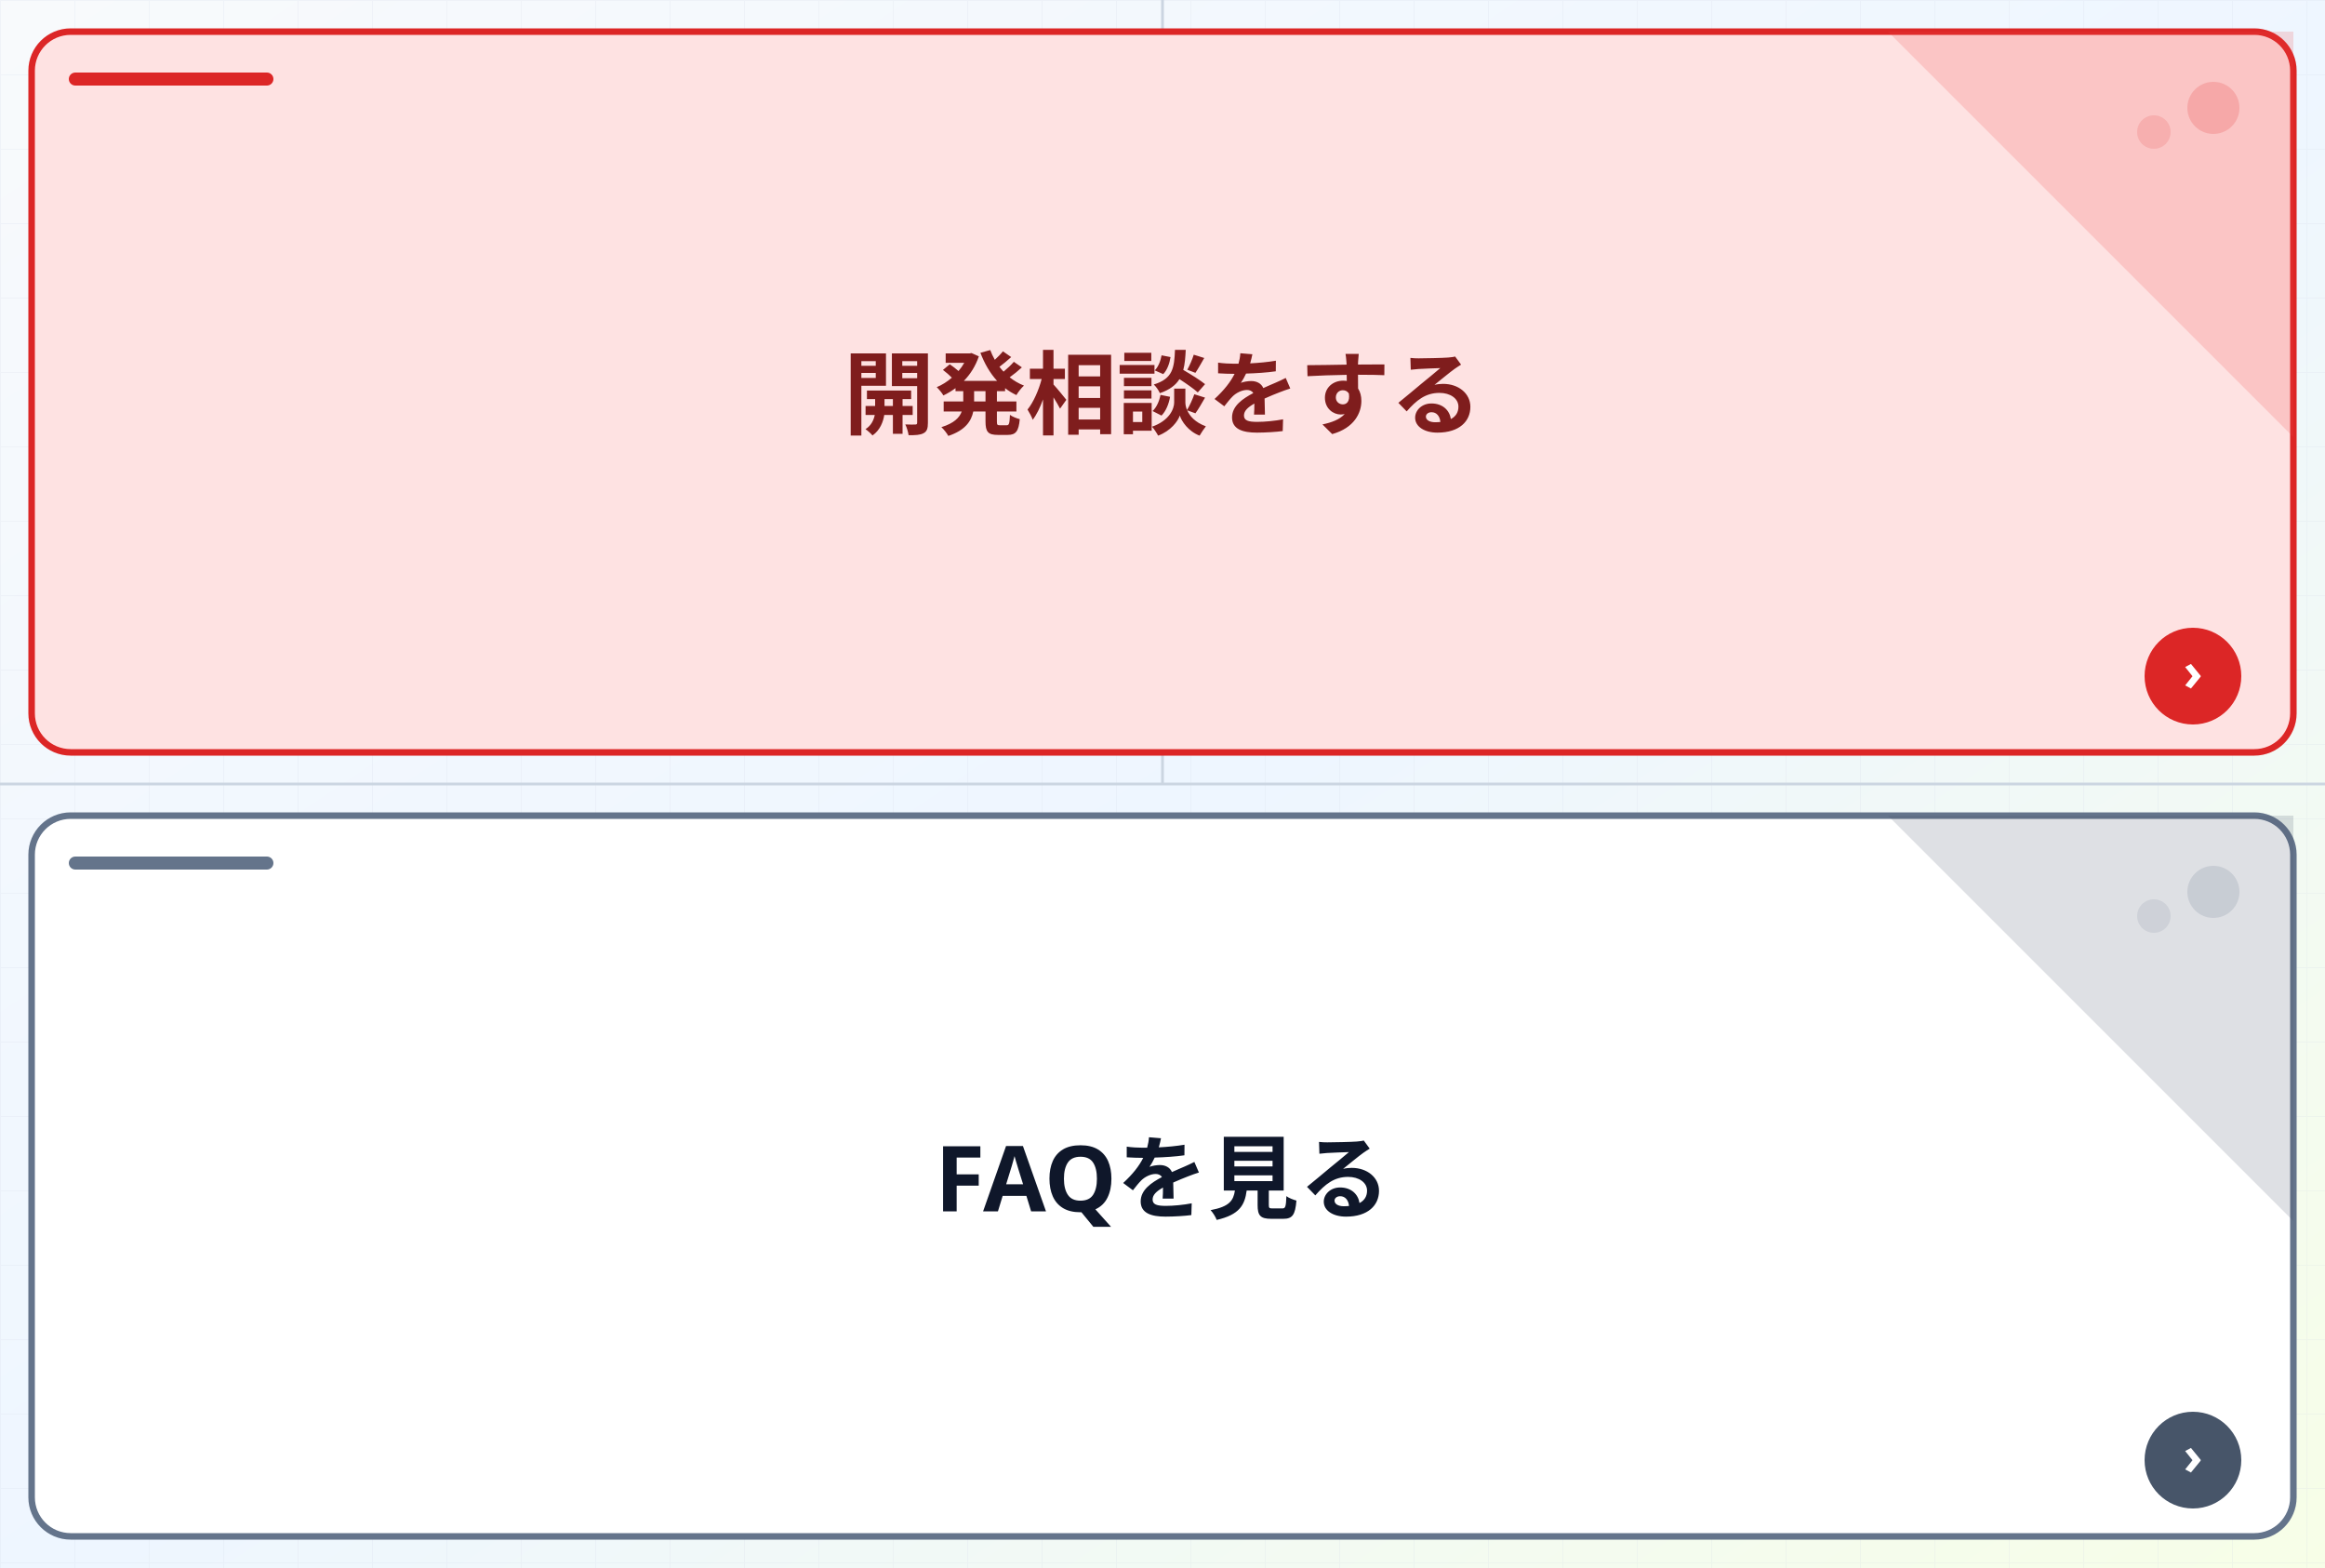
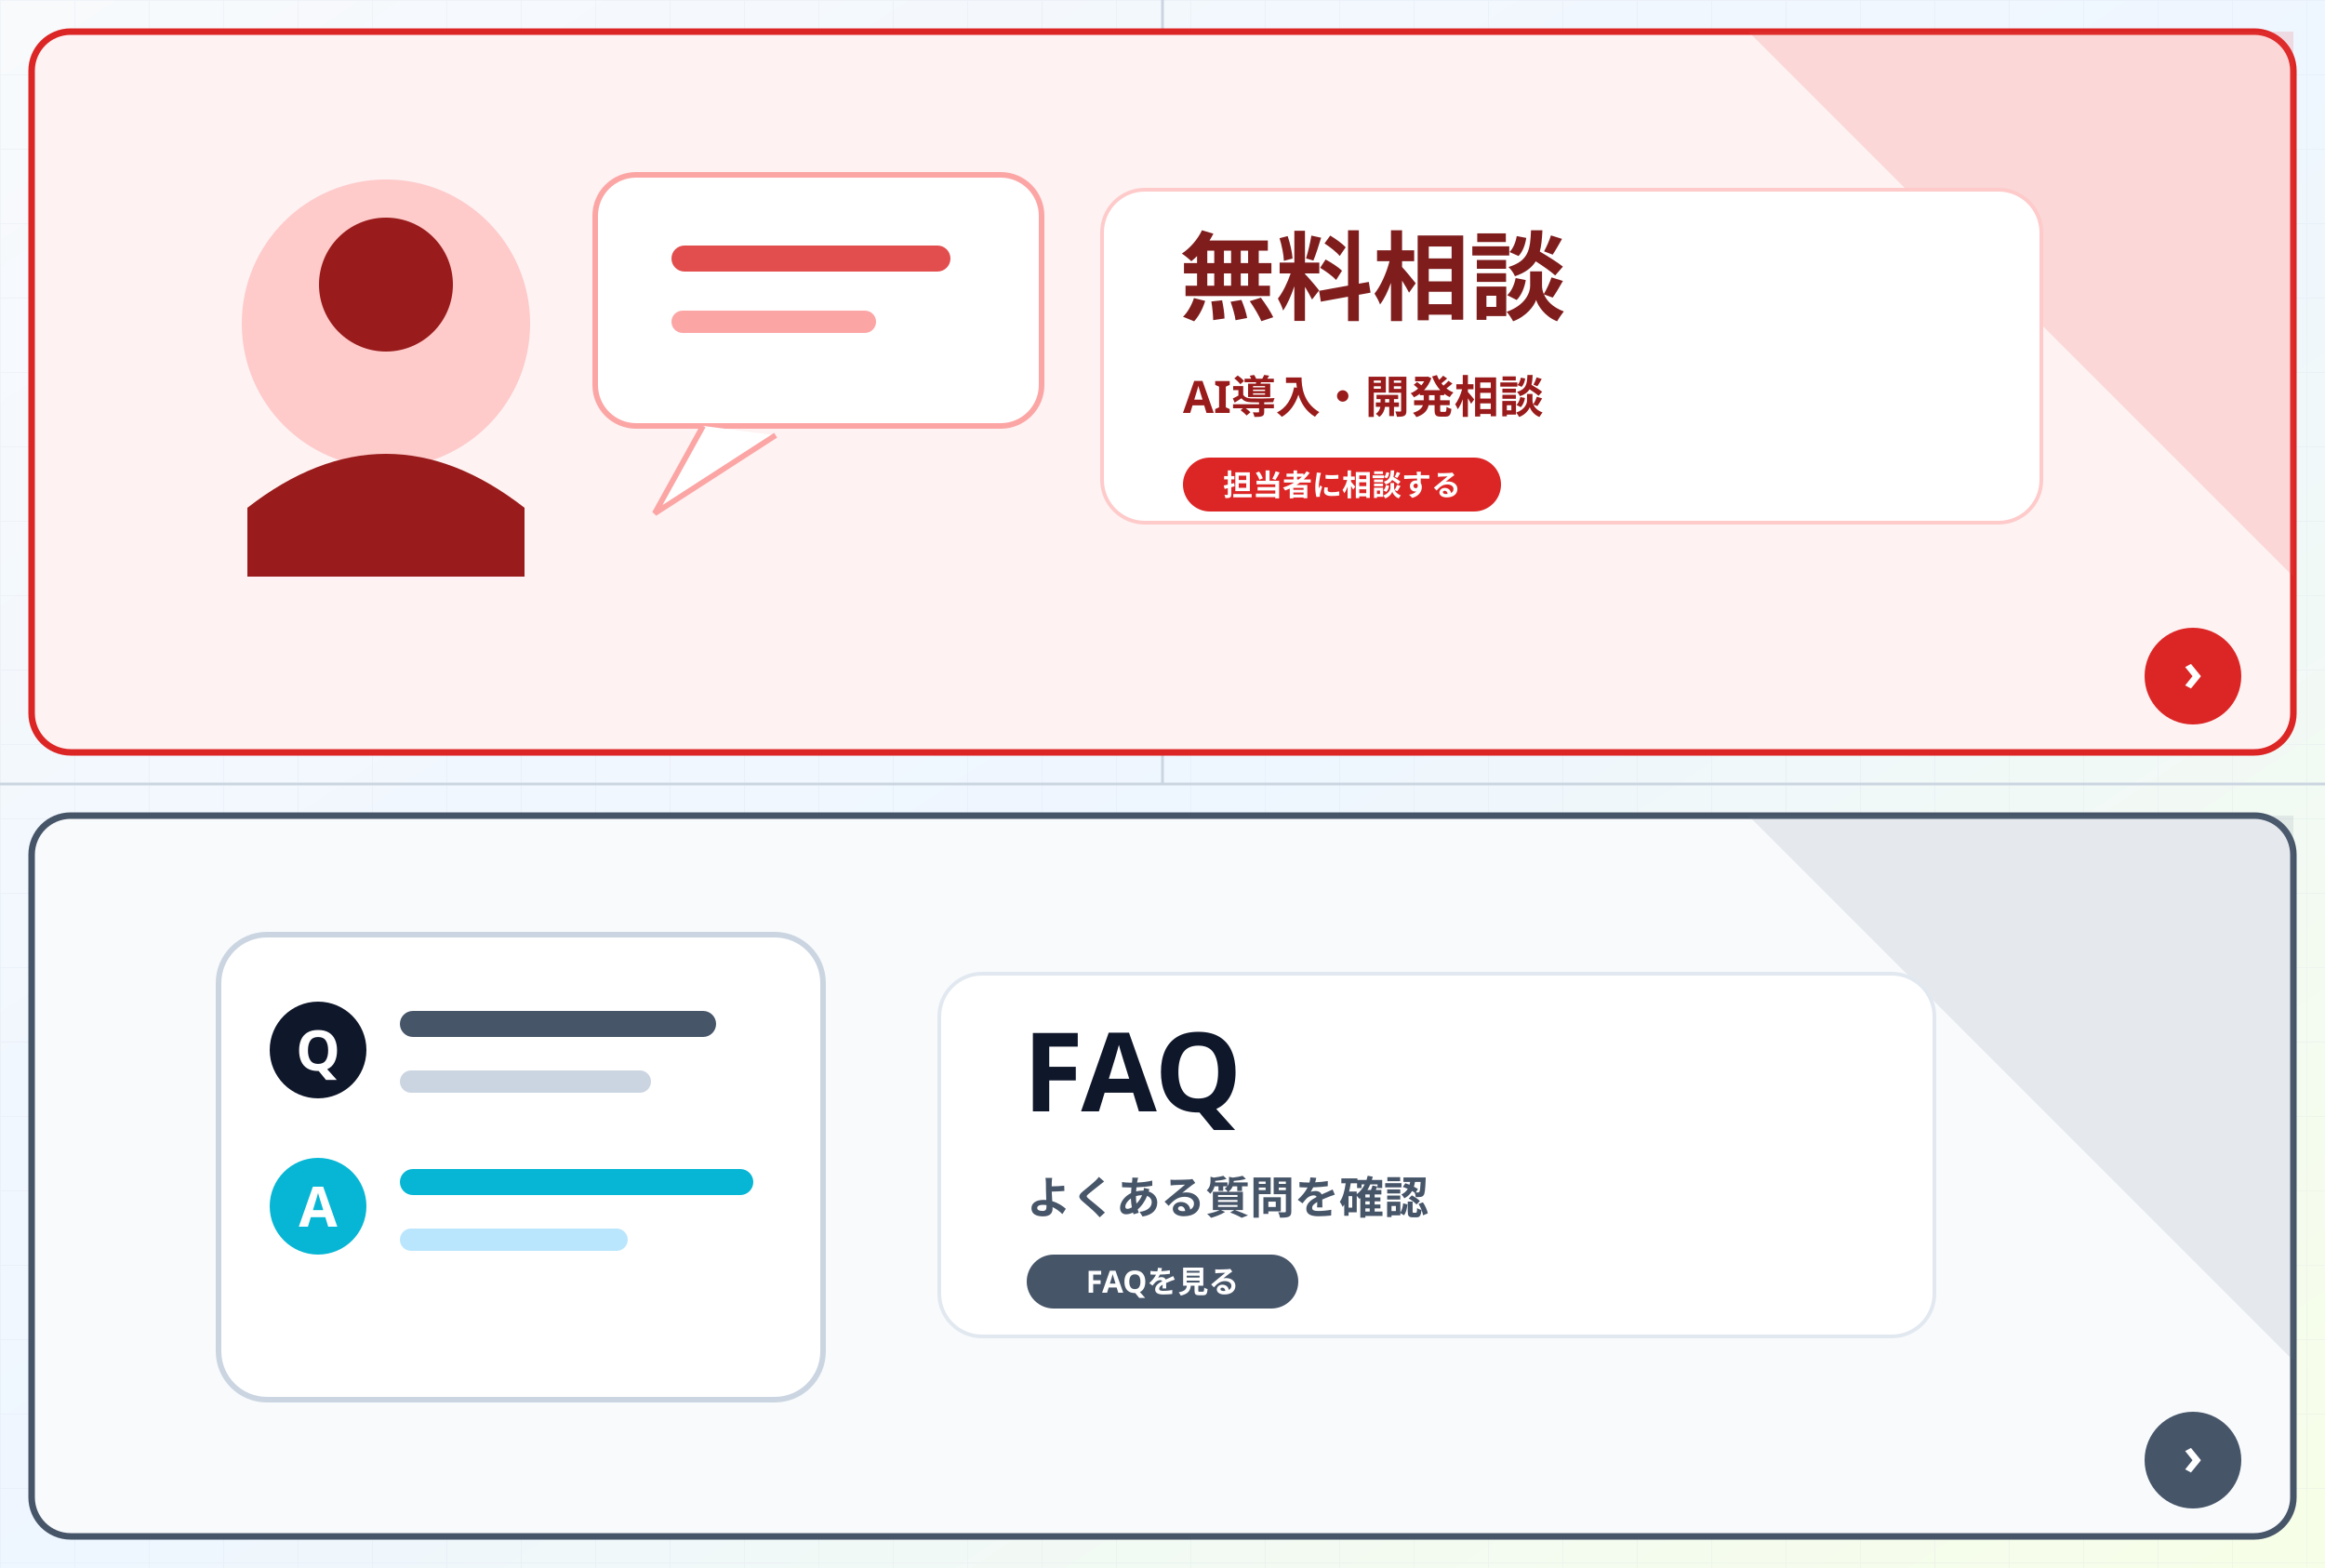
<svg xmlns="http://www.w3.org/2000/svg" width="2500" height="1686" viewBox="0 0 2500 1686">
  <defs>
    <linearGradient id="bg" x1="0" y1="0" x2="1" y2="1">
      <stop offset="0%" stop-color="#f8fafc" />
      <stop offset="52%" stop-color="#eef6ff" />
      <stop offset="100%" stop-color="#f7fee7" />
    </linearGradient>
    <pattern id="grid" width="80" height="80" patternUnits="userSpaceOnUse">
      <path d="M 80 0 L 0 0 0 80" fill="none" stroke="#cbd5e1" stroke-width="2" opacity="0.18" />
    </pattern>
  </defs>
  <rect width="2500" height="1686" fill="url(#bg)" />
  <rect width="2500" height="1686" fill="url(#grid)" />
  <line x1="0" y1="843" x2="2500" y2="843" stroke="#cbd5e1" stroke-width="3" />
  <line x1="1250" y1="0" x2="1250" y2="843" stroke="#cbd5e1" stroke-width="3" />
  <g>
-     <rect x="34" y="34" width="2432" height="775" rx="42" fill="#fee2e2" stroke="#dc2626" stroke-width="7" />
-     <path d="M 2030 34 L 2466 34 L 2466 470 Z" fill="#ef4444" opacity="0.18" />
-     <rect x="74" y="78" width="220" height="14" rx="7" fill="#dc2626" />
-     <circle cx="2380" cy="116" r="28" fill="#dc2626" opacity="0.18" />
-     <circle cx="2316" cy="142" r="18" fill="#dc2626" opacity="0.14" />
-     <text x="1250" y="459.5" text-anchor="middle" font-family="Hiragino Sans, AppleGothic, sans-serif" font-size="98" font-weight="900" fill="#7f1d1d">開発相談をする</text>
+     <rect x="34" y="34" width="2432" height="775" rx="42" fill="#fef2f2" stroke="#dc2626" stroke-width="7" />
+     <path d="M 1880 34 L 2466 34 L 2466 620 Z" fill="#ef4444" opacity="0.16" />
+     <circle cx="415" cy="348" r="155" fill="#fecaca" />
+     <circle cx="415" cy="306" r="72" fill="#991b1b" />
+     <path d="M 266 546 Q 415 430 564 546 L 564 620 L 266 620 Z" fill="#991b1b" />
+     <rect x="640" y="188" width="480" height="270" rx="44" fill="#ffffff" stroke="#fca5a5" stroke-width="6" />
+     <path d="M 756 458 L 704 552 L 834 468" fill="#ffffff" stroke="#fca5a5" stroke-width="6" />
+     <rect x="722" y="264" width="300" height="28" rx="14" fill="#dc2626" opacity="0.82" />
+     <rect x="722" y="334" width="220" height="24" rx="12" fill="#fca5a5" />
+     <rect x="1185" y="204" width="1010" height="358" rx="46" fill="#ffffff" stroke="#fecaca" stroke-width="4" />
+     <text x="1268" y="336" font-family="Hiragino Sans, AppleGothic, sans-serif" font-size="104" font-weight="900" fill="#7f1d1d">無料相談</text>
+     <text x="1272" y="444" font-family="Hiragino Sans, AppleGothic, sans-serif" font-size="48" font-weight="700" fill="#991b1b">AI導入・開発相談</text>
+     <rect x="1272" y="492" width="342" height="58" rx="29" fill="#dc2626" />
+     <text x="1443" y="533" text-anchor="middle" font-family="Hiragino Sans, AppleGothic, sans-serif" font-size="32" font-weight="800" fill="#ffffff">担当者に相談する</text>
    <circle cx="2358" cy="727" r="52" fill="#dc2626" />
    <text x="2358" y="743" text-anchor="middle" font-family="Hiragino Sans, AppleGothic, sans-serif" font-size="58" font-weight="900" fill="#ffffff">›</text>
  </g>
  <g>
-     <rect x="34" y="877" width="2432" height="775" rx="42" fill="#ffffff" stroke="#64748b" stroke-width="7" />
-     <path d="M 2030 877 L 2466 877 L 2466 1313 Z" fill="#475569" opacity="0.18" />
-     <rect x="74" y="921" width="220" height="14" rx="7" fill="#64748b" />
-     <circle cx="2380" cy="959" r="28" fill="#64748b" opacity="0.18" />
-     <circle cx="2316" cy="985" r="18" fill="#64748b" opacity="0.14" />
-     <text x="1250" y="1302.5" text-anchor="middle" font-family="Hiragino Sans, AppleGothic, sans-serif" font-size="98" font-weight="900" fill="#0f172a">FAQを見る</text>
+     <rect x="34" y="877" width="2432" height="775" rx="42" fill="#f8fafc" stroke="#475569" stroke-width="7" />
+     <path d="M 1880 877 L 2466 877 L 2466 1463 Z" fill="#64748b" opacity="0.13" />
+     <rect x="235" y="1005" width="650" height="500" rx="52" fill="#ffffff" stroke="#cbd5e1" stroke-width="6" />
+     <circle cx="342" cy="1129" r="52" fill="#0f172a" />
+     <text x="342" y="1151" text-anchor="middle" font-family="Hiragino Sans, AppleGothic, sans-serif" font-size="60" font-weight="900" fill="#ffffff">Q</text>
+     <rect x="430" y="1087" width="340" height="28" rx="14" fill="#475569" />
+     <rect x="430" y="1151" width="270" height="24" rx="12" fill="#cbd5e1" />
+     <circle cx="342" cy="1297" r="52" fill="#06b6d4" />
+     <text x="342" y="1319" text-anchor="middle" font-family="Hiragino Sans, AppleGothic, sans-serif" font-size="60" font-weight="900" fill="#ffffff">A</text>
+     <rect x="430" y="1257" width="380" height="28" rx="14" fill="#06b6d4" />
+     <rect x="430" y="1321" width="245" height="24" rx="12" fill="#bae6fd" />
+     <rect x="1010" y="1047" width="1070" height="390" rx="46" fill="#ffffff" stroke="#e2e8f0" stroke-width="4" />
+     <text x="1100" y="1195" font-family="Hiragino Sans, AppleGothic, sans-serif" font-size="118" font-weight="900" fill="#0f172a">FAQ</text>
+     <text x="1104" y="1305" font-family="Hiragino Sans, AppleGothic, sans-serif" font-size="48" font-weight="700" fill="#475569">よくある質問を確認</text>
+     <rect x="1104" y="1349" width="292" height="58" rx="29" fill="#475569" />
+     <text x="1250" y="1390" text-anchor="middle" font-family="Hiragino Sans, AppleGothic, sans-serif" font-size="33" font-weight="800" fill="#ffffff">FAQを見る</text>
    <circle cx="2358" cy="1570" r="52" fill="#475569" />
    <text x="2358" y="1586" text-anchor="middle" font-family="Hiragino Sans, AppleGothic, sans-serif" font-size="58" font-weight="900" fill="#ffffff">›</text>
  </g>
</svg>
